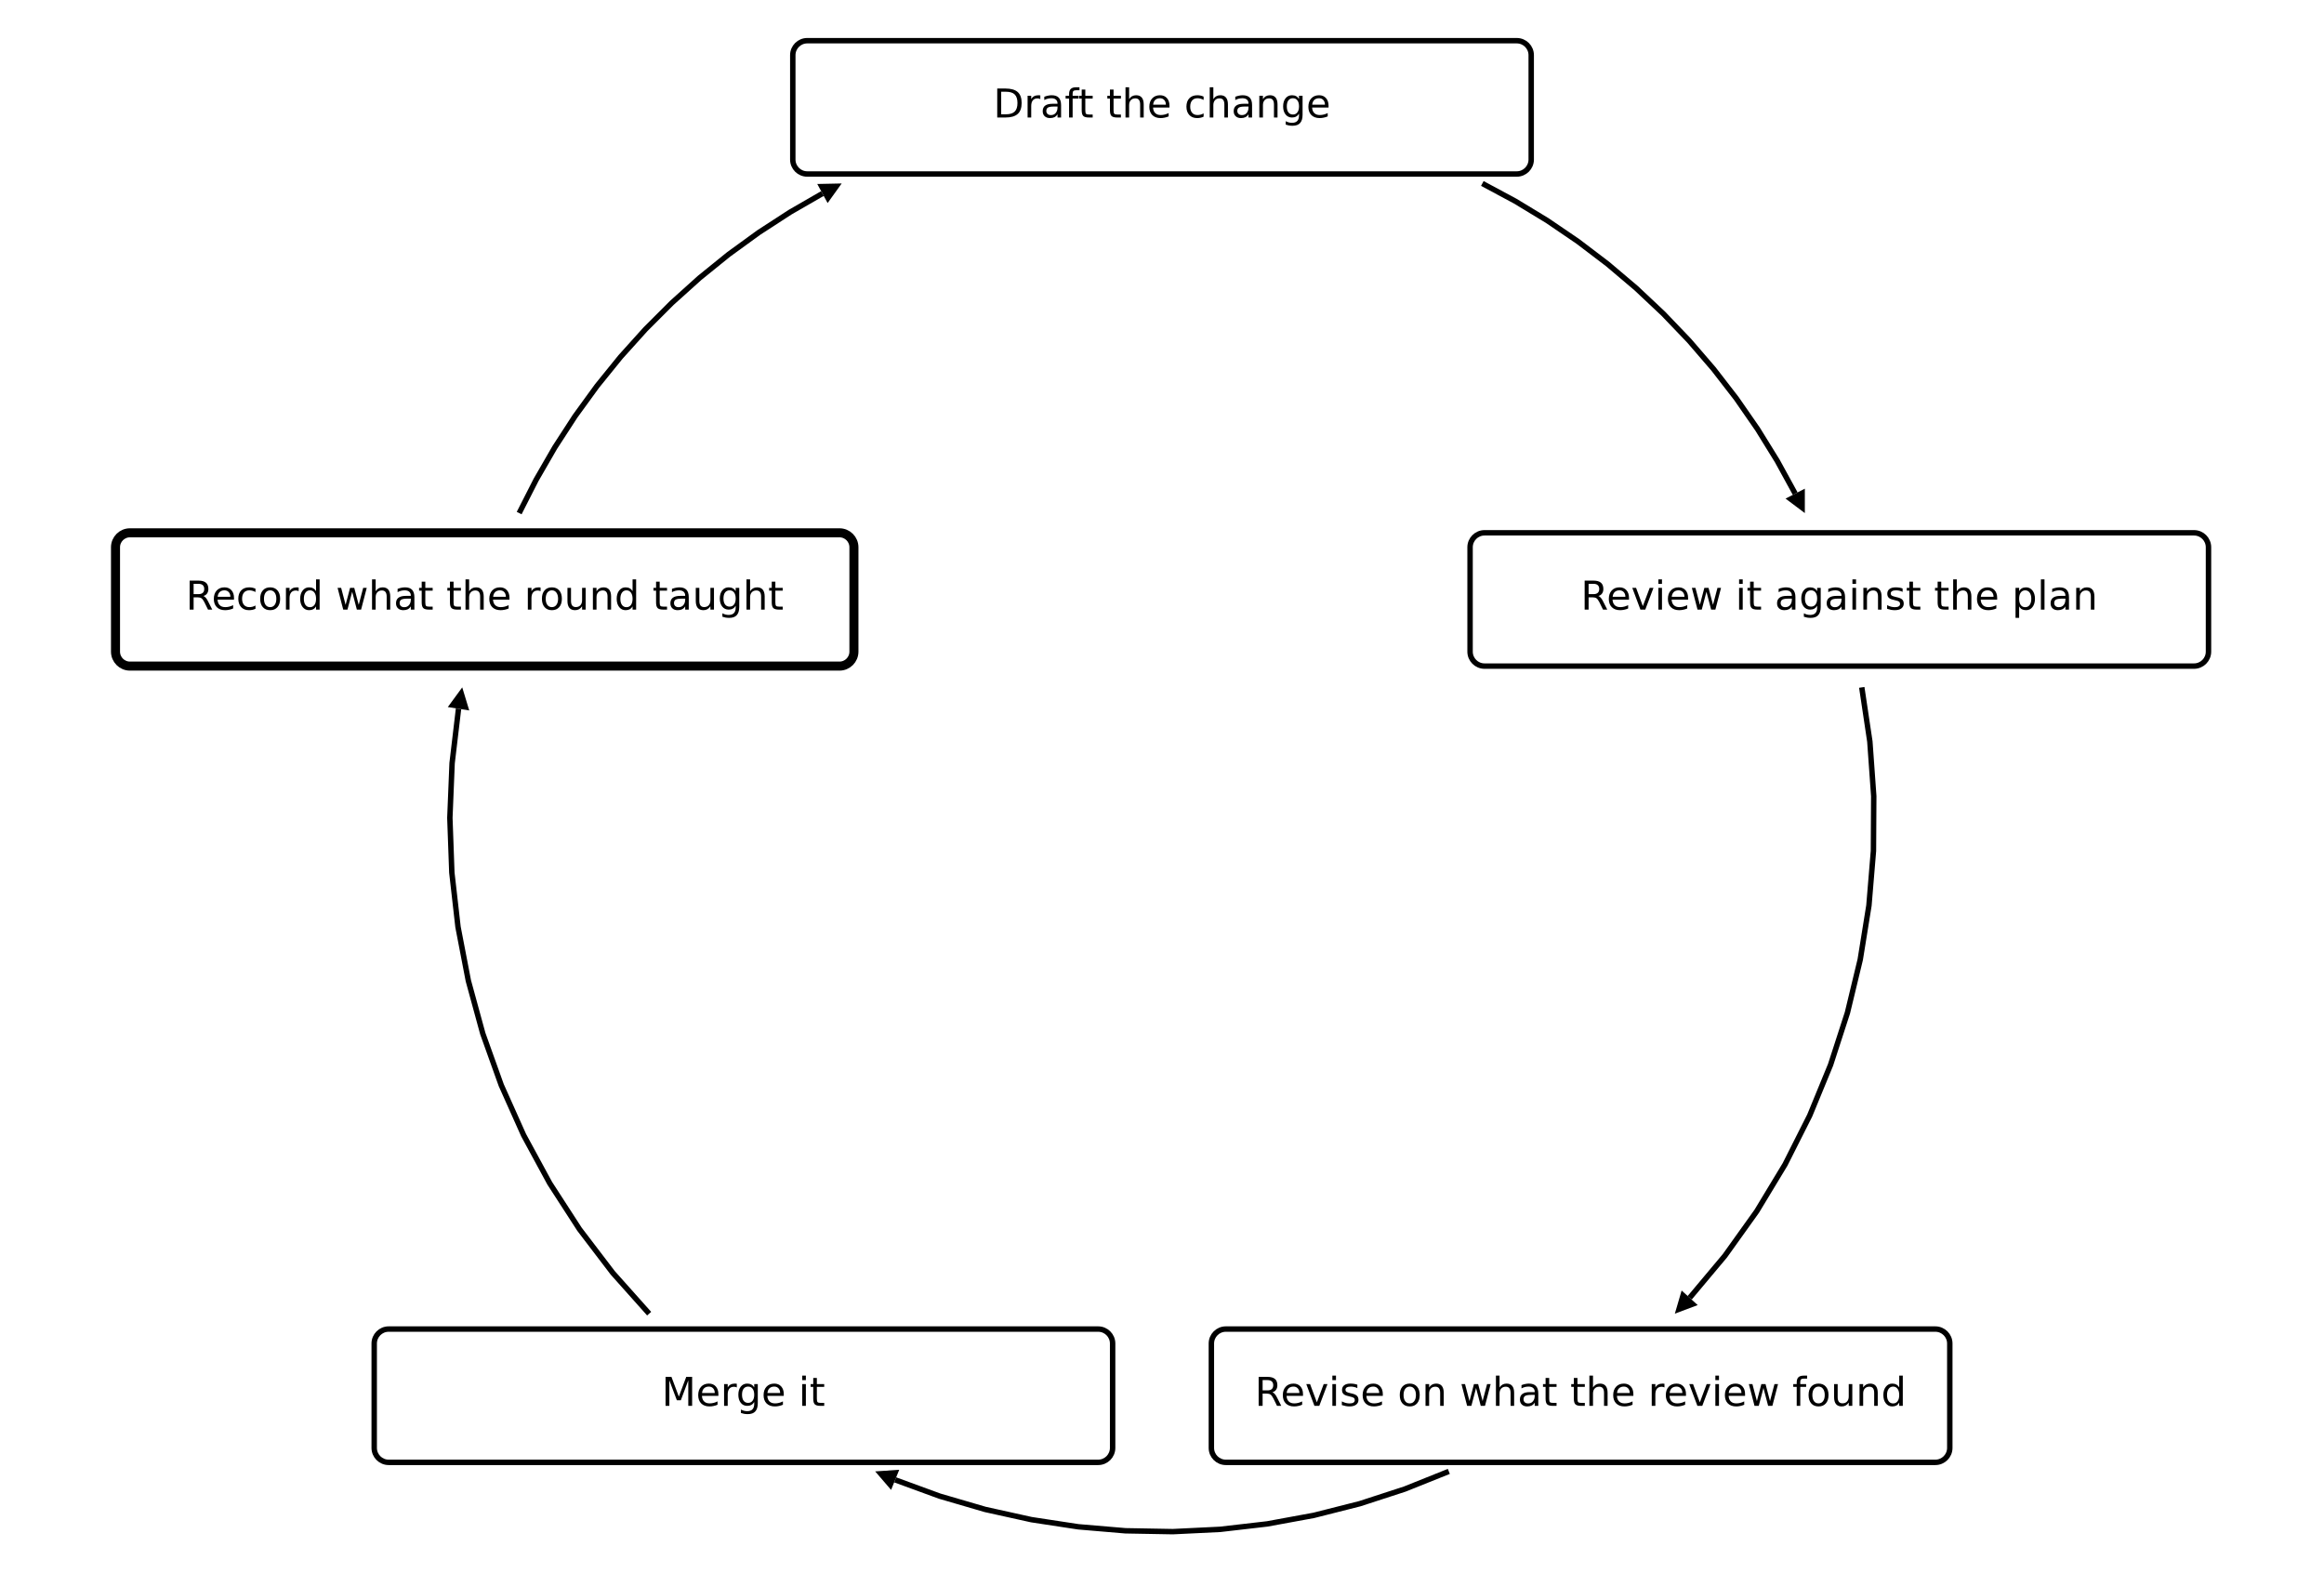
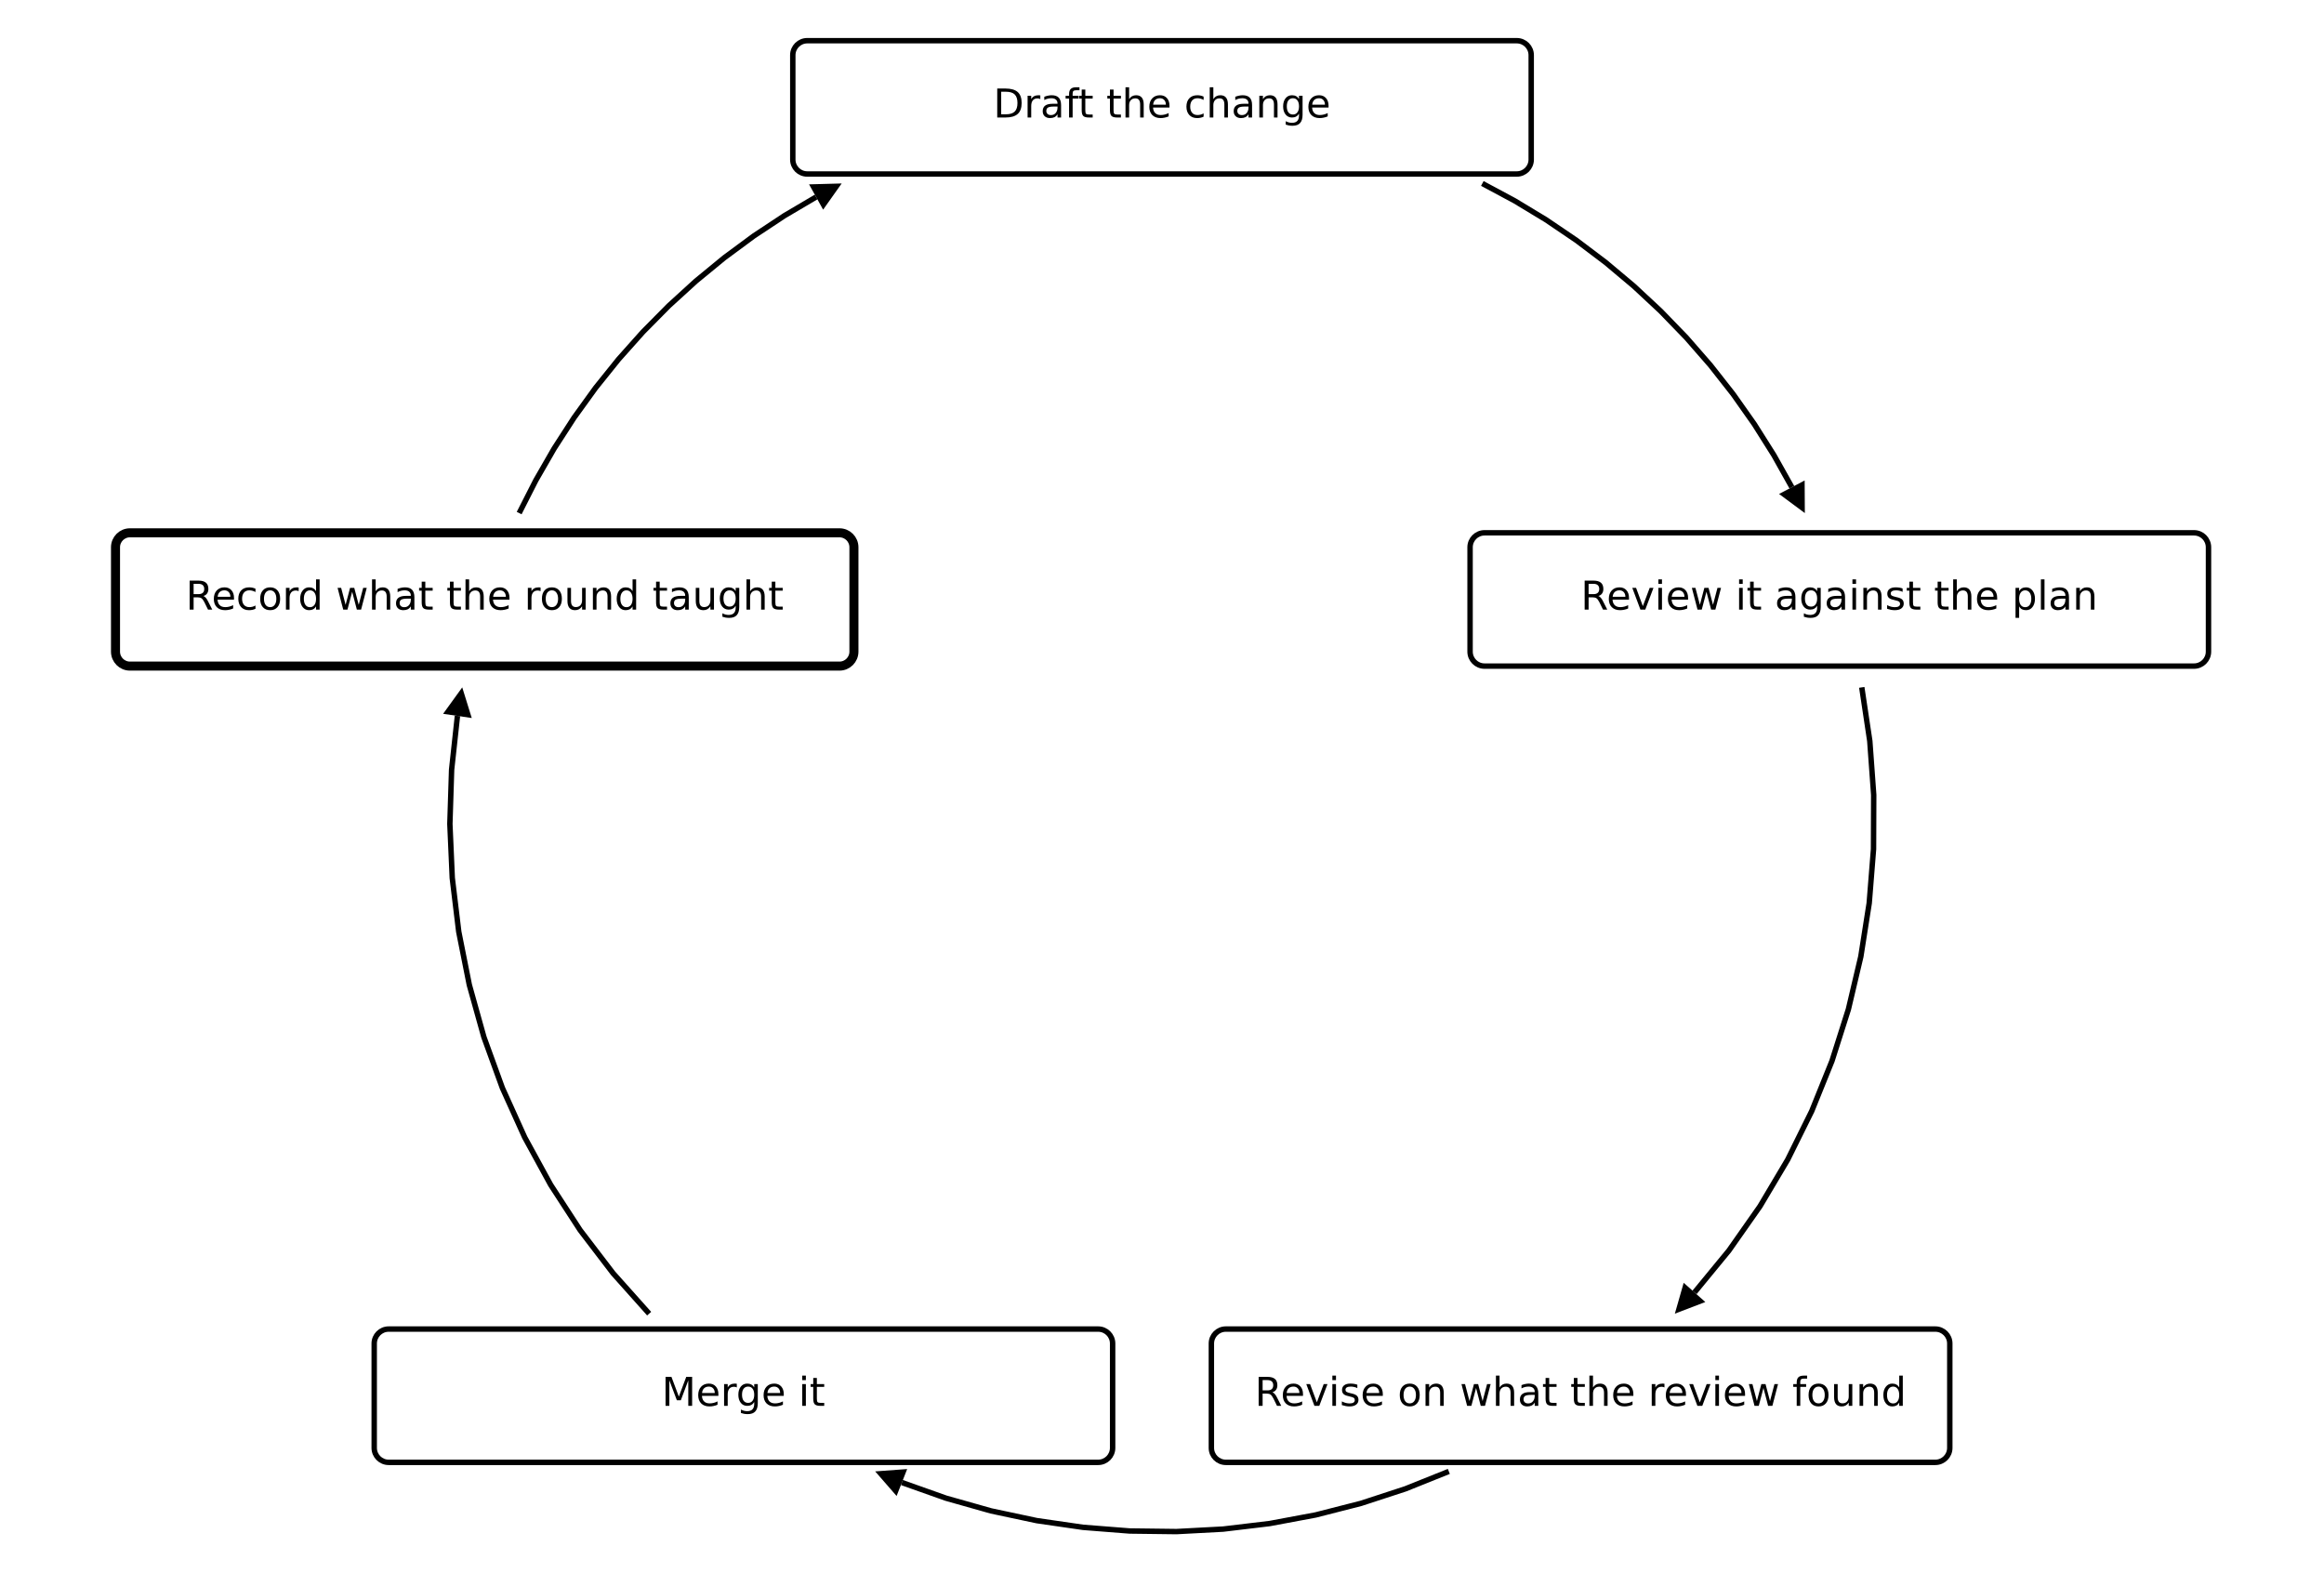
- <svg xmlns="http://www.w3.org/2000/svg" viewBox="-1.25 -1.25 642.5 434.661" role="img" aria-labelledby="ds128b060d4e-title ds128b060d4e-desc">
-   <path d="M 408.559 49.467 L 417.649 54.348 L 426.471 59.698 L 435 65.503 L 443.214 71.747 L 451.089 78.413 L 458.604 85.482 L 465.739 92.935 L 472.473 100.751 L 478.789 108.91 L 484.668 117.388 L 490.095 126.163 L 495.056 135.21" fill="none" stroke="currentColor" stroke-width="1.5" />
-   <polygon points="497.72,140.586 497.723,133.837 492.388,136.583" fill="currentColor" stroke="none" />
-   <path d="M 513.46 188.768 L 515.695 203.741 L 516.773 218.841 L 516.688 233.98 L 515.44 249.067 L 513.037 264.014 L 509.492 278.732 L 504.826 293.134 L 499.068 307.134 L 492.251 320.652 L 484.416 333.605 L 475.608 345.918 L 465.881 357.518" fill="none" stroke="currentColor" stroke-width="1.5" />
-   <polygon points="461.784,361.901 468.104,359.532 463.658,355.503" fill="currentColor" stroke="none" />
-   <path d="M 399.298 405.508 L 387.138 410.383 L 374.682 414.438 L 361.983 417.656 L 349.098 420.022 L 336.085 421.526 L 323 422.161 L 309.902 421.925 L 296.849 420.818 L 283.898 418.846 L 271.107 416.016 L 258.532 412.343 L 246.23 407.841" fill="none" stroke="currentColor" stroke-width="1.5" />
-   <polygon points="240.702,405.508 245.106,410.622 247.354,405.059" fill="currentColor" stroke="none" />
-   <path d="M 178.216 361.901 L 168.139 350.603 L 158.961 338.564 L 150.734 325.856 L 143.509 312.553 L 137.326 298.734 L 132.224 284.481 L 128.233 269.878 L 125.375 255.011 L 123.667 239.969 L 123.121 224.84 L 123.739 209.714 L 125.517 194.68" fill="none" stroke="currentColor" stroke-width="1.5" />
-   <polygon points="126.54,188.768 122.553,194.213 128.48,195.147" fill="currentColor" stroke="none" />
-   <path d="M 142.28 140.586 L 146.963 131.392 L 152.12 122.456 L 157.738 113.802 L 163.803 105.455 L 170.296 97.437 L 177.2 89.77 L 184.496 82.475 L 192.165 75.573 L 200.184 69.081 L 208.533 63.019 L 217.187 57.402 L 226.125 52.247" fill="none" stroke="currentColor" stroke-width="1.5" />
-   <polygon points="231.441,49.467 224.694,49.61 227.555,54.884" fill="currentColor" stroke="none" />
+ <svg xmlns="http://www.w3.org/2000/svg" viewBox="-1.25 -1.25 642.5 434.643" role="img" aria-labelledby="ds6dbf8bc791-title ds6dbf8bc791-desc">
+   <path d="M 408.559 49.467 L 417.504 54.265 L 426.19 59.518 L 434.594 65.211 L 442.693 71.331 L 450.466 77.859 L 457.892 84.779 L 464.952 92.073 L 471.626 99.722 L 477.897 107.704 L 483.749 115.998 L 489.165 124.583 L 494.131 133.436" fill="none" stroke="currentColor" stroke-width="1.5" />
+   <polygon points="497.72,140.586 497.669,131.57 490.594,135.303" fill="currentColor" stroke="none" />
+   <path d="M 513.46 188.768 L 515.677 203.575 L 516.762 218.508 L 516.71 233.48 L 515.52 248.405 L 513.199 263.196 L 509.76 277.768 L 505.225 292.037 L 499.618 305.92 L 492.973 319.336 L 485.327 332.209 L 476.725 344.464 L 467.216 356.029" fill="none" stroke="currentColor" stroke-width="1.5" />
+   <polygon points="461.784,361.901 470.207,358.685 464.225,353.373" fill="currentColor" stroke="none" />
+   <path d="M 399.298 405.508 L 387.295 410.326 L 375.002 414.345 L 362.471 417.548 L 349.757 419.922 L 336.915 421.456 L 324 422.143 L 311.067 421.981 L 298.173 420.97 L 285.373 419.115 L 272.723 416.423 L 260.277 412.907 L 248.088 408.581" fill="none" stroke="currentColor" stroke-width="1.5" />
+   <polygon points="240.702,405.508 246.627,412.304 249.549,404.857" fill="currentColor" stroke="none" />
+   <path d="M 178.216 361.901 L 168.245 350.732 L 159.153 338.837 L 150.99 326.285 L 143.805 313.15 L 137.639 299.506 L 132.527 285.434 L 128.5 271.013 L 125.58 256.329 L 123.785 241.464 L 123.124 226.507 L 123.602 211.542 L 125.216 196.657" fill="none" stroke="currentColor" stroke-width="1.5" />
+   <polygon points="126.54,188.768 121.258,196.075 129.173,197.239" fill="currentColor" stroke="none" />
+   <path d="M 142.28 140.586 L 146.883 131.538 L 151.946 122.74 L 157.456 114.215 L 163.398 105.985 L 169.756 98.072 L 176.513 90.497 L 183.652 83.281 L 191.153 76.442 L 198.997 69.999 L 207.163 63.968 L 215.628 58.367 L 224.371 53.209" fill="none" stroke="currentColor" stroke-width="1.5" />
+   <polygon points="231.441,49.467 222.429,49.713 226.314,56.706" fill="currentColor" stroke="none" />
  <rect x="217.927" y="10" width="204.146" height="36.85" rx="4" fill="none" stroke="currentColor" stroke-width="1.5" />
  <text x="320" y="31.233" font-family="'DejaVu Sans', sans-serif" font-size="11" fill="currentColor" text-anchor="middle">
    <tspan>Draft the change</tspan>
  </text>
  <rect x="405.17" y="146.04" width="204.146" height="36.85" rx="4" fill="none" stroke="currentColor" stroke-width="1.5" />
  <text x="507.243" y="167.273" font-family="'DejaVu Sans', sans-serif" font-size="11" fill="currentColor" text-anchor="middle">
    <tspan>Review it against the plan</tspan>
  </text>
  <rect x="333.65" y="366.158" width="204.146" height="36.85" rx="4" fill="none" stroke="currentColor" stroke-width="1.5" />
  <text x="435.723" y="387.391" font-family="'DejaVu Sans', sans-serif" font-size="11" fill="currentColor" text-anchor="middle">
    <tspan>Revise on what the review found</tspan>
  </text>
  <rect x="102.204" y="366.158" width="204.146" height="36.85" rx="4" fill="none" stroke="currentColor" stroke-width="1.5" />
  <text x="204.277" y="387.391" font-family="'DejaVu Sans', sans-serif" font-size="11" fill="currentColor" text-anchor="middle">
    <tspan>Merge it</tspan>
  </text>
  <rect x="30.683" y="146.04" width="204.146" height="36.85" rx="4" fill="none" stroke="currentColor" stroke-width="2.5" />
  <text x="132.757" y="167.273" font-family="'DejaVu Sans', sans-serif" font-size="11" fill="currentColor" text-anchor="middle">
    <tspan>Record what the round taught</tspan>
  </text>
</svg>
